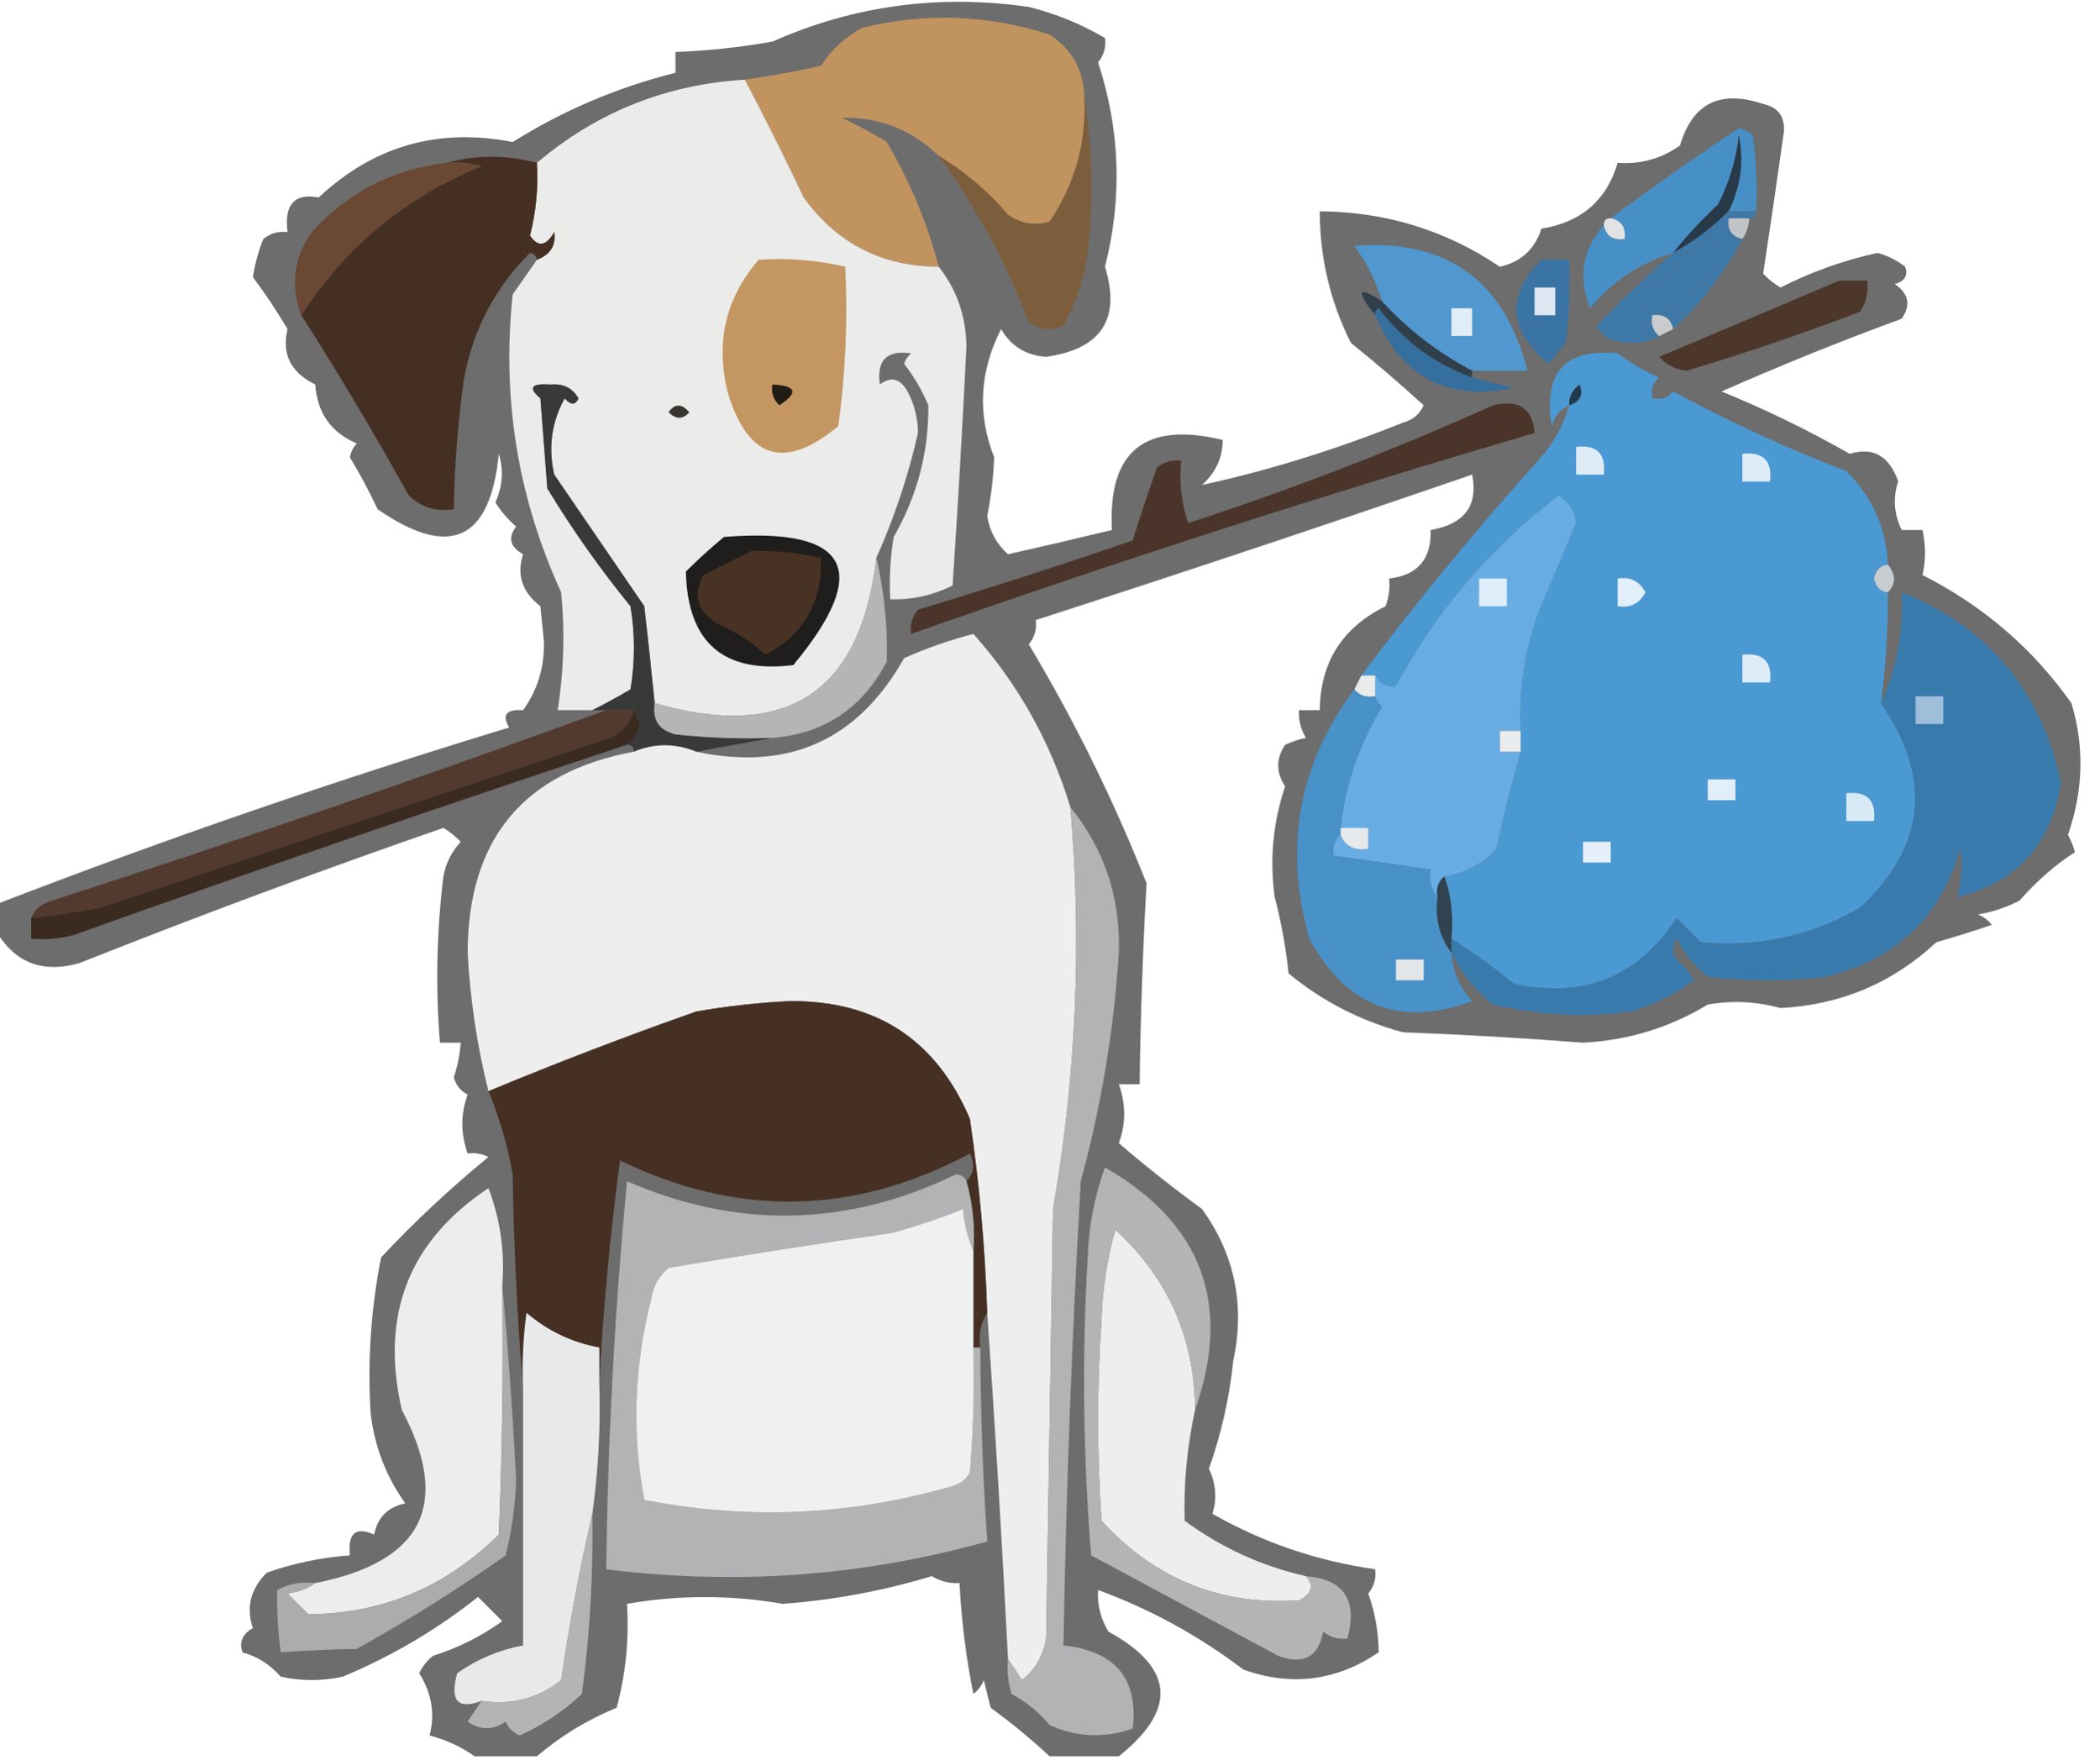
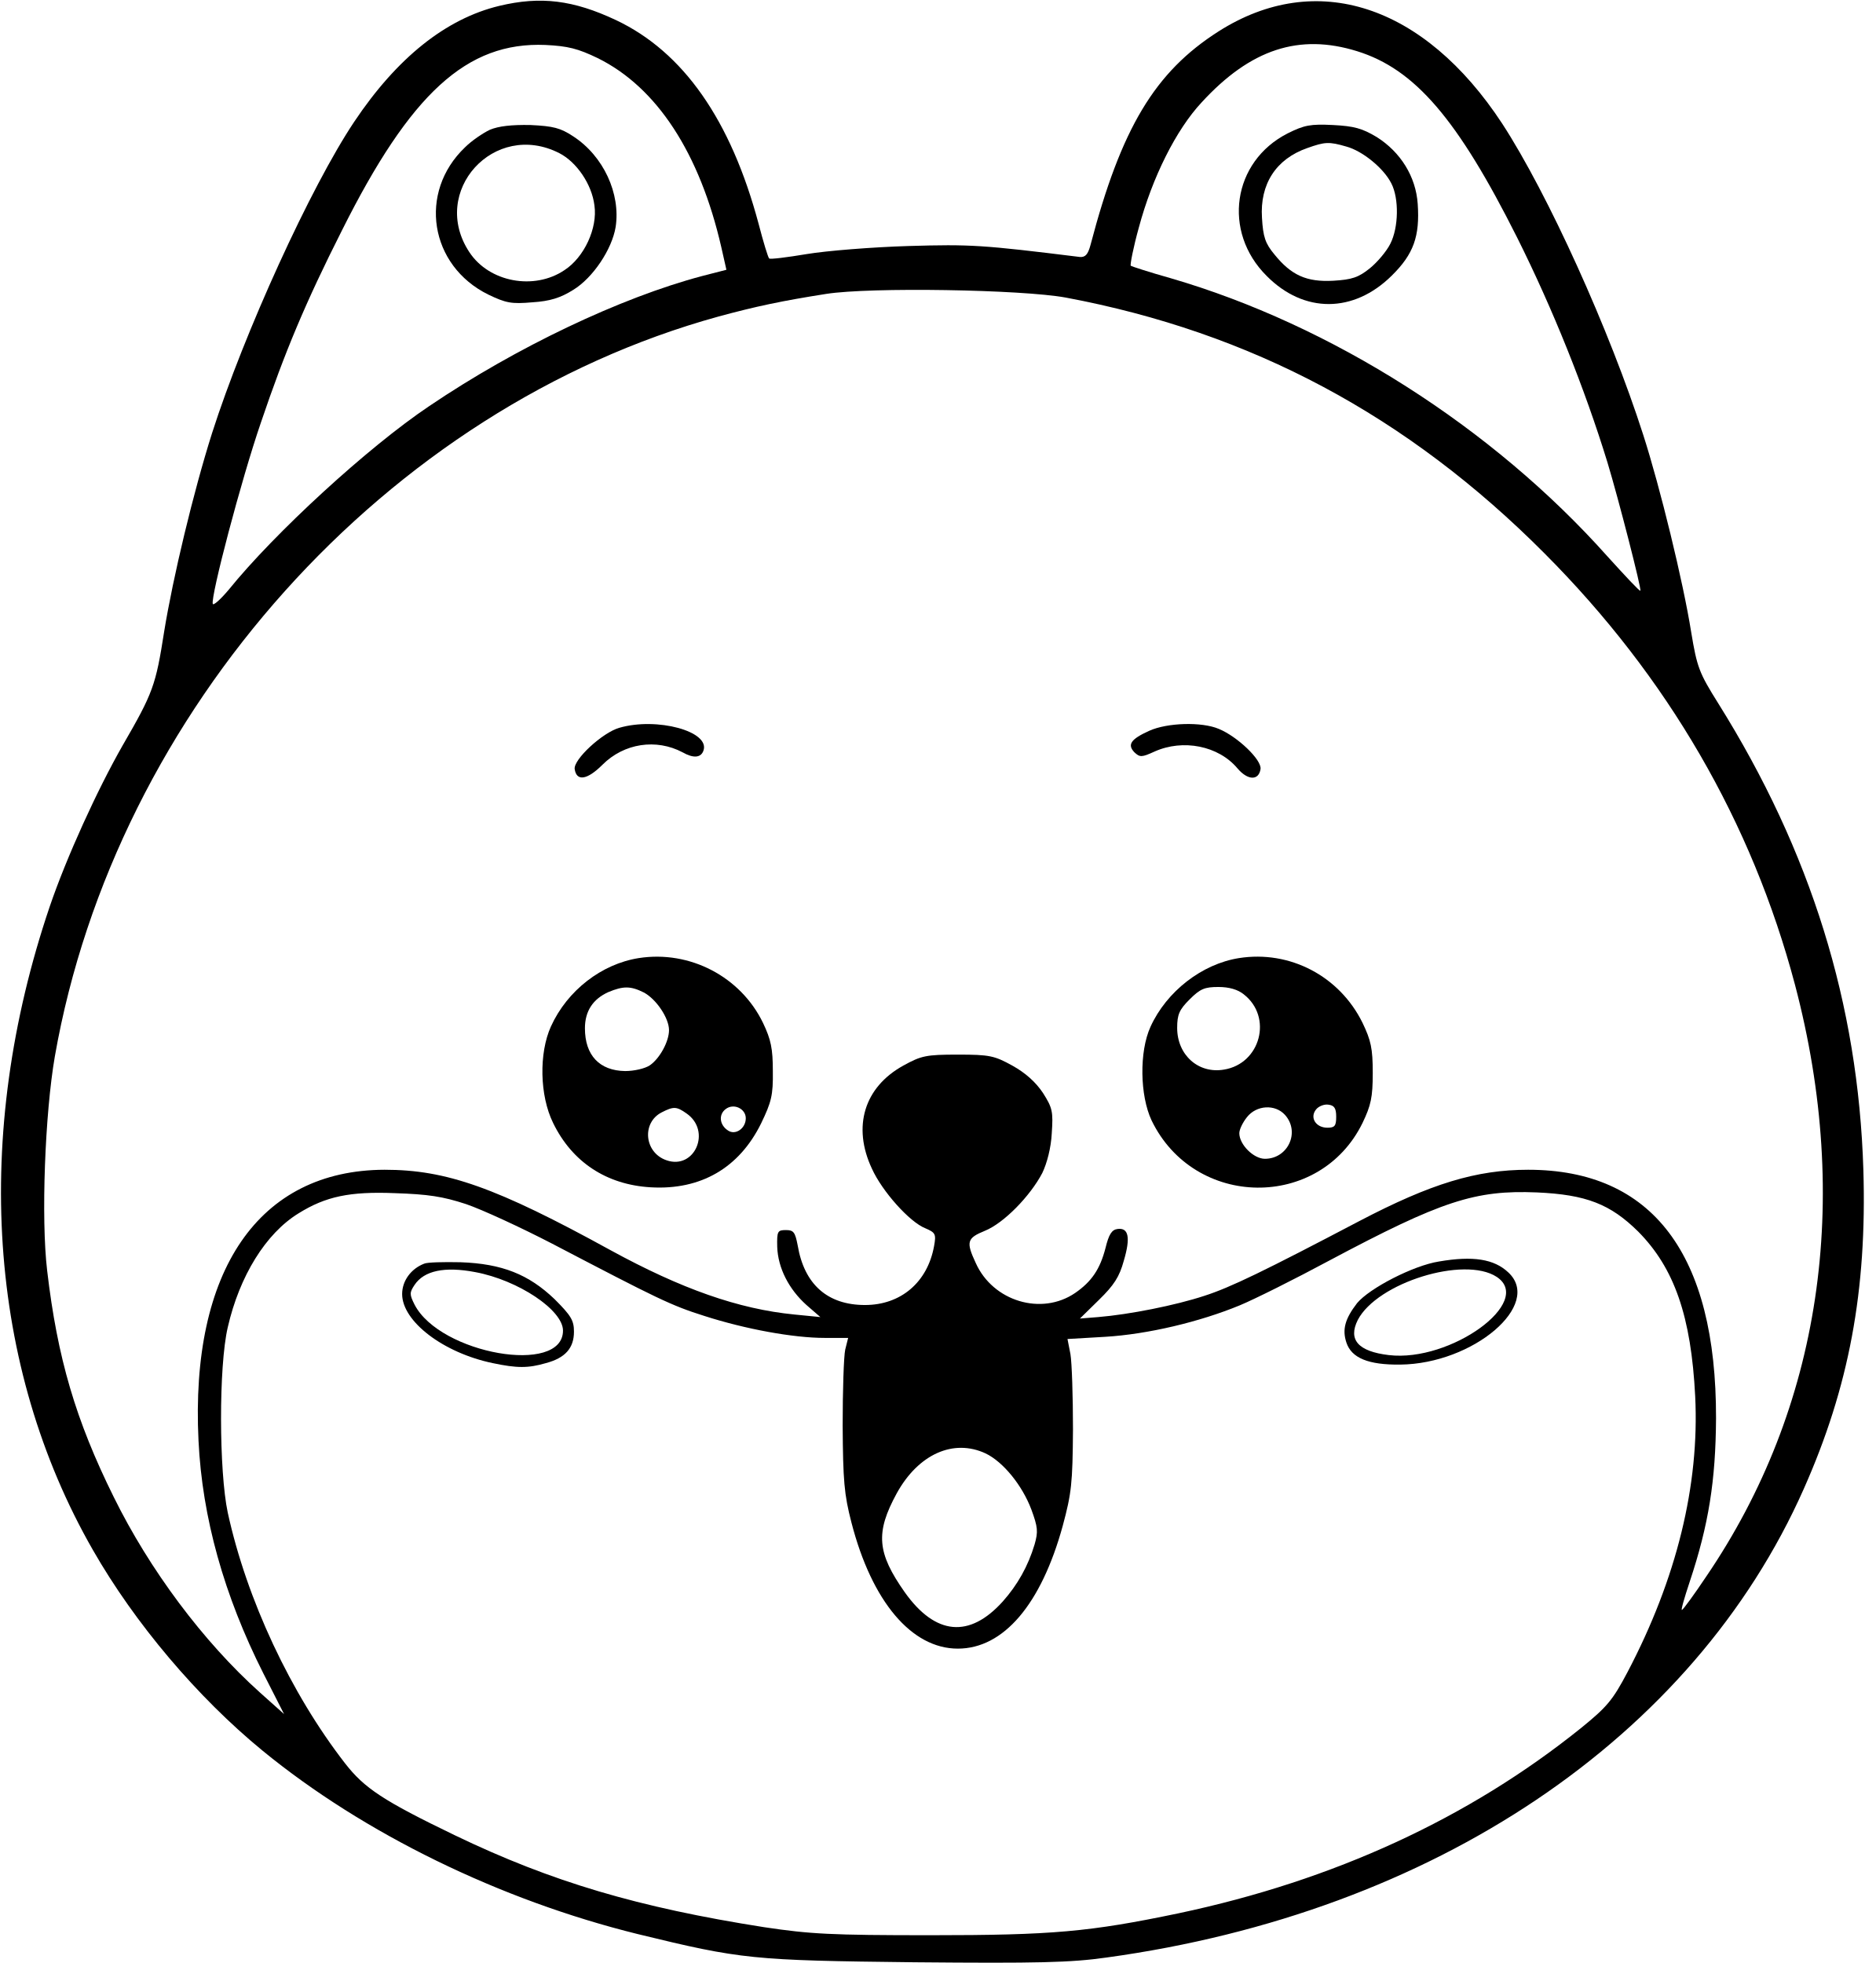
- <svg xmlns="http://www.w3.org/2000/svg" version="1.1" width="303px" height="254px" style="shape-rendering:geometricPrecision; text-rendering:geometricPrecision; image-rendering:optimizeQuality; fill-rule:evenodd; clip-rule:evenodd">
-   <g>
-     <path style="opacity:0.612" fill="#101111" d="M 161.5,253.5 C 158.167,253.5 154.833,253.5 151.5,253.5C 148.856,251.031 146.023,248.698 143,246.5C 142.667,245.167 142.333,243.833 142,242.5C 141.692,243.308 141.192,243.975 140.5,244.5C 139.438,239.212 138.771,233.879 138.5,228.5C 137.07,228.579 135.736,228.246 134.5,227.5C 127.499,229.62 120.332,230.953 113,231.5C 105.493,230.193 97.993,230.193 90.5,231.5C 90.825,236.599 90.325,241.599 89,246.5C 84.779,248.226 80.946,250.559 77.5,253.5C 74.5,253.5 71.5,253.5 68.5,253.5C 66.582,252.132 64.415,251.132 62,250.5C 62.816,247.397 62.316,244.397 60.5,241.5C 60.977,240.522 61.643,239.689 62.5,239C 66.112,237.861 69.446,236.194 72.5,234C 71.333,232.833 70.167,231.667 69,230.5C 63.044,235.229 56.544,239.062 49.5,242C 46.5,242.667 43.5,242.667 40.5,242C 39.012,240.283 37.178,239.116 35,238.5C 34.493,237.004 34.993,235.837 36.5,235C 35.486,232.021 36.152,229.354 38.5,227C 42.377,225.631 46.377,224.798 50.5,224.5C 50.176,221.306 51.342,220.306 54,221.5C 54.495,219.01 55.995,217.51 58.5,217C 55.719,213.103 54.052,208.77 53.5,204C 53.027,196.512 53.527,189.012 55,181.5C 59.813,176.356 64.98,171.523 70.5,167C 69.552,166.517 68.552,166.351 67.5,166.5C 66.477,163.607 66.477,160.774 67.5,158C 66.484,157.481 65.818,156.647 65.5,155.5C 66.046,153.865 66.38,152.199 66.5,150.5C 65.5,150.5 64.5,150.5 63.5,150.5C 62.852,142.531 63.019,134.531 64,126.5C 64.36,124.579 65.194,122.912 66.5,121.5C 65.758,120.713 64.925,120.047 64,119.5C 46.389,125.594 28.889,132.094 11.5,139C 6.239,140.526 2.239,139.026 -0.5,134.5C -0.5,133.167 -0.5,131.833 -0.5,130.5C 23.802,121.121 48.468,112.621 73.5,105C 72.391,103.187 73.058,102.354 75.5,102.5C 77.613,99.58 78.613,96.247 78.5,92.5C 78.333,90.833 78.167,89.167 78,87.5C 75.376,85.477 74.543,82.977 75.5,80C 73.606,78.921 73.273,77.587 74.5,76C 73.313,74.981 72.313,73.814 71.5,72.5C 72.544,70.232 72.711,67.899 72,65.5C 70.761,78.035 64.928,80.702 54.5,73.5C 53.287,70.905 51.953,68.405 50.5,66C 50.645,65.228 50.978,64.561 51.5,64C 47.79,62.445 45.79,59.611 45.5,55.5C 41.969,53.773 40.636,51.106 41.5,47.5C 39.939,44.862 38.272,42.362 36.5,40C 36.796,38.112 37.296,36.278 38,34.5C 39.011,33.663 40.178,33.33 41.5,33.5C 40.999,29.507 42.499,27.84 46,28.5C 53.947,21.062 63.281,18.395 74,20.5C 81.314,15.925 89.148,12.592 97.5,10.5C 97.5,9.5 97.5,8.5 97.5,7.5C 102.196,7.329 106.863,6.829 111.5,6C 123.205,0.804 135.538,-0.863 148.5,1C 152.477,1.996 156.144,3.496 159.5,5.5C 159.67,6.822 159.337,7.989 158.5,9C 161.692,18.719 162.026,28.552 159.5,38.5C 161.819,46.039 158.985,50.372 151,51.5C 148.106,51.305 145.939,49.972 144.5,47.5C 141.385,53.607 141.052,59.774 143.5,66C 143.395,68.865 143.062,71.699 142.5,74.5C 142.848,76.697 143.848,78.53 145.5,80C 150.439,78.882 155.439,77.716 160.5,76.5C 159.896,65.115 165.229,60.781 176.5,63.5C 176.457,66.088 175.457,68.254 173.5,70C 183.214,67.878 192.88,64.878 202.5,61C 203.91,60.632 204.91,59.799 205.5,58.5C 202.093,55.382 198.593,52.382 195,49.5C 192.005,43.535 190.505,37.201 190.5,30.5C 200.021,30.564 208.688,33.23 216.5,38.5C 219.539,37.812 221.539,35.978 222.5,33C 228.242,32.083 231.908,28.917 233.5,23.5C 236.794,23.741 239.794,22.908 242.5,21C 244.282,14.91 248.282,12.91 254.5,15C 256.646,15.479 257.646,16.812 257.5,19C 256.509,26.062 255.509,32.896 254.5,39.5C 255.242,40.287 256.075,40.953 257,41.5C 261.433,39.244 266.1,37.577 271,36.5C 272.473,36.903 273.806,37.57 275,38.5C 275.456,39.744 274.956,40.577 273.5,41C 275.527,42.396 275.86,44.062 274.5,46C 265.72,49.223 257.054,52.723 248.5,56.5C 254.888,59.111 261.055,62.111 267,65.5C 270.383,64.481 272.717,65.815 274,69.5C 273.208,71.846 273.375,74.18 274.5,76.5C 275.5,76.5 276.5,76.5 277.5,76.5C 277.986,78.807 277.986,80.973 277.5,83C 286.274,87.451 293.441,93.618 299,101.5C 300.886,107.747 300.719,114.081 298.5,120.5C 298.931,121.293 299.265,122.127 299.5,123C 296.623,124.863 293.956,127.196 291.5,130C 289.608,130.973 287.608,131.64 285.5,132C 286.308,132.308 286.975,132.808 287.5,133.5C 284.856,134.396 282.19,135.229 279.5,136C 273.199,141.882 265.699,145.049 257,145.5C 253.529,144.545 250.029,144.378 246.5,145C 240.993,148.335 234.993,150.168 228.5,150.5C 219.845,149.826 211.178,149.326 202.5,149C 196.336,147.335 190.836,144.502 186,140.5C 185.612,136.781 184.945,133.114 184,129.5C 183.245,124.046 183.745,118.712 185.5,113.5C 184.167,111.5 184.167,109.5 185.5,107.5C 186.603,107.002 187.603,106.669 188.5,106.5C 187.754,105.264 187.421,103.93 187.5,102.5C 188.5,102.5 189.5,102.5 190.5,102.5C 190.584,95.577 193.75,90.577 200,87.5C 200.49,86.207 200.657,84.873 200.5,83.5C 204.638,83.027 206.638,80.694 206.5,76.5C 211.391,75.65 213.391,72.983 212.5,68.5C 191.633,75.678 170.633,82.678 149.5,89.5C 149.67,90.822 149.337,91.989 148.5,93C 155.094,104.023 160.761,115.523 165.5,127.5C 164.957,137.157 164.624,146.823 164.5,156.5C 163.5,156.5 162.5,156.5 161.5,156.5C 162.523,159.393 162.523,162.226 161.5,165C 165.285,168.268 169.285,171.435 173.5,174.5C 178.242,181.091 179.742,188.424 178,196.5C 177.454,201.804 176.288,206.971 174.5,212C 175.523,214.177 175.69,216.344 175,218.5C 182.33,222.666 190.164,225.332 198.5,226.5C 198.67,227.822 198.337,228.989 197.5,230C 198.493,232.794 198.993,235.627 199,238.5C 192.927,242.619 186.427,243.453 179.5,241C 173.044,236.107 166.044,232.273 158.5,229.5C 158.372,231.655 158.872,233.655 160,235.5C 169.482,240.714 169.982,246.714 161.5,253.5 Z" />
-   </g>
-   <g>
-     <path style="opacity:1" fill="#c1935f" d="M 156.5,13.5 C 156.929,20.288 155.262,26.454 151.5,32C 149.365,32.635 147.365,32.301 145.5,31C 142.618,27.617 139.285,24.784 135.5,22.5C 131.566,18.696 126.899,16.863 121.5,17C 123.746,18.04 125.913,19.206 128,20.5C 131.347,26.188 133.847,32.188 135.5,38.5C 127.306,38.474 120.806,35.14 116,28.5C 113.237,22.65 110.403,16.984 107.5,11.5C 111.172,10.979 114.838,10.313 118.5,9.5C 120.024,7.142 122.024,5.309 124.5,4C 133.605,1.778 142.605,2.111 151.5,5C 154.596,7.029 156.262,9.862 156.5,13.5 Z" />
-   </g>
-   <g>
-     <path style="opacity:1" fill="#ebebea" d="M 107.5,11.5 C 110.403,16.984 113.237,22.65 116,28.5C 120.806,35.14 127.306,38.474 135.5,38.5C 138.101,41.798 139.434,45.632 139.5,50C 138.933,61.503 138.266,73.003 137.5,84.5C 134.667,85.933 131.667,86.6 128.5,86.5C 128.335,83.482 128.502,80.482 129,77.5C 132.398,71.572 134.065,65.238 134,58.5C 133.086,56.336 131.919,54.336 130.5,52.5C 130.709,51.914 131.043,51.414 131.5,51C 128,50.5 126.5,52 127,55.5C 128.587,54.273 129.921,54.606 131,56.5C 131.985,58.366 132.485,60.366 132.5,62.5C 131.099,68.702 129.099,74.702 126.5,80.5C 124.233,99.981 113.567,106.981 94.5,101.5C 94.037,96.838 93.537,92.171 93,87.5C 88.667,81.167 84.333,74.833 80,68.5C 79.11,64.618 79.61,60.952 81.5,57.5C 82.396,58.506 83.062,58.506 83.5,57.5C 82.652,56.009 81.319,55.342 79.5,55.5C 76.669,55.29 76.169,55.957 78,57.5C 78.333,61.833 78.667,66.167 79,70.5C 82.611,76.444 86.611,82.111 91,87.5C 91.667,91.5 91.667,95.5 91,99.5C 89.124,100.609 87.29,101.609 85.5,102.5C 83.833,102.5 82.167,102.5 80.5,102.5C 81.387,96.855 81.554,91.188 81,85.5C 74.74,71.836 72.406,57.503 74,42.5C 75.176,40.804 76.343,39.138 77.5,37.5C 79.446,36.746 80.279,35.412 80,33.5C 78.814,35.559 77.648,35.726 76.5,34C 77.382,30.559 77.716,27.059 77.5,23.5C 86.12,16.195 96.12,12.195 107.5,11.5 Z" />
-   </g>
-   <g>
-     <path style="opacity:1" fill="#4790c7" d="M 253.5,30.5 C 252.167,30.5 250.833,30.5 249.5,30.5C 251.258,27.028 251.758,23.362 251,19.5C 250.605,23.019 249.605,26.352 248,29.5C 245.628,31.703 243.461,34.036 241.5,36.5C 236.72,37.938 232.72,40.605 229.5,44.5C 227.776,39.938 228.443,35.938 231.5,32.5C 231.821,34.048 232.821,34.715 234.5,34.5C 234.715,32.821 234.048,31.821 232.5,31.5C 238.497,27.015 244.664,22.682 251,18.5C 251.772,18.645 252.439,18.978 253,19.5C 253.499,23.152 253.665,26.818 253.5,30.5 Z" />
-   </g>
-   <g>
-     <path style="opacity:0.999" fill="#7c5e3d" d="M 156.5,13.5 C 157.656,20.989 157.822,28.655 157,36.5C 156.452,40.287 155.286,43.787 153.5,47C 151.741,47.797 150.074,47.631 148.5,46.5C 145.186,37.866 140.852,29.866 135.5,22.5C 139.285,24.784 142.618,27.617 145.5,31C 147.365,32.301 149.365,32.635 151.5,32C 155.262,26.454 156.929,20.288 156.5,13.5 Z" />
-   </g>
-   <g>
-     <path style="opacity:1" fill="#6a4834" d="M 64.5,23.5 C 66.199,23.34 67.866,23.506 69.5,24C 58.528,28.48 49.861,35.647 43.5,45.5C 41.868,41.225 42.368,37.225 45,33.5C 50.282,27.701 56.782,24.367 64.5,23.5 Z" />
-   </g>
-   <g>
-     <path style="opacity:1" fill="#452f22" d="M 64.5,23.5 C 68.687,22.338 73.02,22.338 77.5,23.5C 77.716,27.059 77.382,30.559 76.5,34C 77.648,35.726 78.814,35.559 80,33.5C 80.279,35.412 79.446,36.746 77.5,37.5C 77.44,36.957 77.107,36.624 76.5,36.5C 71.517,41.462 68.351,47.462 67,54.5C 66.103,60.806 65.603,67.139 65.5,73.5C 62.956,73.896 60.789,73.229 59,71.5C 54.074,62.64 48.907,53.974 43.5,45.5C 49.861,35.647 58.528,28.48 69.5,24C 67.866,23.506 66.199,23.34 64.5,23.5 Z" />
-   </g>
-   <g>
-     <path style="opacity:0.914" fill="#213647" d="M 249.5,30.5 C 247.098,32.909 244.431,34.909 241.5,36.5C 243.461,34.036 245.628,31.703 248,29.5C 249.605,26.352 250.605,23.019 251,19.5C 251.758,23.362 251.258,27.028 249.5,30.5 Z" />
-   </g>
-   <g>
-     <path style="opacity:0.996" fill="#e3e4e5" d="M 232.5,31.5 C 234.048,31.821 234.715,32.821 234.5,34.5C 232.821,34.715 231.821,34.048 231.5,32.5C 231.5,31.833 231.833,31.5 232.5,31.5 Z" />
-   </g>
-   <g>
-     <path style="opacity:0.993" fill="#c1c5c7" d="M 252.5,31.5 C 252.443,32.609 252.11,33.609 251.5,34.5C 249.952,34.179 249.285,33.179 249.5,31.5C 250.5,31.5 251.5,31.5 252.5,31.5 Z" />
-   </g>
-   <g>
-     <path style="opacity:1" fill="#3e78a7" d="M 249.5,30.5 C 250.833,30.5 252.167,30.5 253.5,30.5C 253.5,31.167 253.167,31.5 252.5,31.5C 251.5,31.5 250.5,31.5 249.5,31.5C 249.285,33.179 249.952,34.179 251.5,34.5C 248.901,39.428 245.568,43.761 241.5,47.5C 241.179,45.952 240.179,45.285 238.5,45.5C 238.263,46.791 238.596,47.791 239.5,48.5C 237.372,49.629 235.039,49.796 232.5,49C 231.572,48.612 230.905,47.945 230.5,47C 233.997,43.336 237.664,39.836 241.5,36.5C 244.431,34.909 247.098,32.909 249.5,30.5 Z" />
-   </g>
-   <g>
-     <path style="opacity:1" fill="#5098cf" d="M 212.5,53.5 C 207.621,50.964 203.287,47.63 199.5,43.5C 198.63,40.622 197.297,37.955 195.5,35.5C 208.786,34.435 217.12,40.435 220.5,53.5C 217.833,53.5 215.167,53.5 212.5,53.5 Z" />
-   </g>
-   <g>
-     <path style="opacity:1" fill="#c49661" d="M 109.5,37.5 C 113.767,37.203 117.934,37.536 122,38.5C 122.388,46.185 122.055,53.851 121,61.5C 113.239,67.955 107.906,66.288 105,56.5C 103.28,49.283 104.78,42.949 109.5,37.5 Z" />
-   </g>
-   <g>
-     <path style="opacity:0.996" fill="#4d362a" d="M 265.5,40.5 C 266.833,40.5 268.167,40.5 269.5,40.5C 269.714,42.144 269.38,43.644 268.5,45C 260.262,48.135 251.928,50.968 243.5,53.5C 241.893,53.363 240.559,52.696 239.5,51.5C 248.258,47.811 256.924,44.144 265.5,40.5 Z" />
-   </g>
-   <g>
-     <path style="opacity:1" fill="#3974a4" d="M 222.5,37.5 C 223.833,37.5 225.167,37.5 226.5,37.5C 226.666,41.514 226.499,45.514 226,49.5C 225.167,50.5 224.333,51.5 223.5,52.5C 217.674,47.637 217.34,42.637 222.5,37.5 Z" />
-   </g>
-   <g>
-     <path style="opacity:1" fill="#dee8f2" d="M 221.5,41.5 C 222.5,41.5 223.5,41.5 224.5,41.5C 224.5,42.833 224.5,44.167 224.5,45.5C 223.5,45.5 222.5,45.5 221.5,45.5C 221.5,44.167 221.5,42.833 221.5,41.5 Z" />
-   </g>
-   <g>
-     <path style="opacity:0.765" fill="#1d3141" d="M 199.5,43.5 C 203.287,47.63 207.621,50.964 212.5,53.5C 212.5,53.833 212.5,54.167 212.5,54.5C 207.033,52.541 202.533,49.208 199,44.5C 198.601,44.728 198.435,45.062 198.5,45.5C 195.64,41.868 195.973,41.201 199.5,43.5 Z" />
-   </g>
-   <g>
-     <path style="opacity:1" fill="#e0ecf7" d="M 209.5,44.5 C 210.5,44.5 211.5,44.5 212.5,44.5C 212.5,45.833 212.5,47.167 212.5,48.5C 211.5,48.5 210.5,48.5 209.5,48.5C 209.5,47.167 209.5,45.833 209.5,44.5 Z" />
-   </g>
-   <g>
-     <path style="opacity:1" fill="#c9cbcc" d="M 241.5,47.5 C 240.833,47.833 240.167,48.167 239.5,48.5C 238.596,47.791 238.263,46.791 238.5,45.5C 240.179,45.285 241.179,45.952 241.5,47.5 Z" />
-   </g>
-   <g>
-     <path style="opacity:0.987" fill="#346f9e" d="M 212.5,54.5 C 214.482,54.995 216.482,55.495 218.5,56C 208.97,57.973 202.303,54.473 198.5,45.5C 198.435,45.062 198.601,44.728 199,44.5C 202.533,49.208 207.033,52.541 212.5,54.5 Z" />
-   </g>
-   <g>
-     <path style="opacity:1" fill="#4b99d3" d="M 239.5,54.5 C 238.596,55.209 238.263,56.209 238.5,57.5C 239.791,57.737 240.791,57.404 241.5,56.5C 249.568,60.867 257.901,64.7 266.5,68C 270.269,71.706 272.269,76.206 272.5,81.5C 271.414,81.62 270.747,82.287 270.5,83.5C 270.747,84.713 271.414,85.38 272.5,85.5C 272.528,90.862 272.194,96.195 271.5,101.5C 278.968,112.327 277.968,122.161 268.5,131C 261.362,135.134 253.696,136.8 245.5,136C 244.333,134.833 243.167,133.667 242,132.5C 236.45,141.017 228.617,144.184 218.5,142C 215.621,139.615 212.621,137.448 209.5,135.5C 209.81,132.287 209.477,129.287 208.5,126.5C 211.387,126.067 213.887,124.733 216,122.5C 217.005,117.774 218.172,113.107 219.5,108.5C 219.5,107.5 219.5,106.5 219.5,105.5C 219.195,99.819 220.028,94.152 222,88.5C 223.836,84.162 225.67,79.828 227.5,75.5C 227.297,73.792 226.464,72.459 225,71.5C 215.173,79.005 207.339,88.171 201.5,99C 200.212,99.239 199.212,98.739 198.5,97.5C 197.833,97.5 197.167,97.5 196.5,97.5C 204.514,86.829 213.014,76.496 222,66.5C 224.157,64.183 225.657,61.516 226.5,58.5C 225.21,59.058 224.377,60.058 224,61.5C 222.725,53.78 225.891,50.28 233.5,51C 235.432,52.459 237.432,53.625 239.5,54.5 Z" />
-   </g>
-   <g>
-     <path style="opacity:0.992" fill="#dfe2e5" d="M 239.5,54.5 C 240.5,54.833 241.167,55.5 241.5,56.5C 241.167,55.5 240.5,54.833 239.5,54.5 Z" />
-   </g>
-   <g>
-     <path style="opacity:1" fill="#231c16" d="M 111.5,55.5 C 114.957,55.667 115.29,56.667 112.5,58.5C 111.614,57.675 111.281,56.675 111.5,55.5 Z" />
-   </g>
-   <g>
-     <path style="opacity:0.765" fill="#151d24" d="M 226.5,58.5 C 226.461,57.244 226.961,56.244 228,55.5C 228.585,56.998 228.085,57.998 226.5,58.5 Z" />
-   </g>
-   <g>
-     <path style="opacity:0.996" fill="#4b342a" d="M 215.5,58.5 C 219.241,57.599 221.241,58.932 221.5,62.5C 191.22,71.371 161.22,81.038 131.5,91.5C 131.33,90.178 131.663,89.011 132.5,88C 142.895,84.868 153.229,81.535 163.5,78C 164.587,74.493 165.753,70.993 167,67.5C 168.011,66.663 169.178,66.33 170.5,66.5C 170.183,69.572 170.516,72.572 171.5,75.5C 186.58,70.59 201.247,64.923 215.5,58.5 Z" />
-   </g>
-   <g>
-     <path style="opacity:1" fill="#383431" d="M 96.5,59.5 C 97.386,58.224 98.386,58.224 99.5,59.5C 98.575,60.562 97.575,60.562 96.5,59.5 Z" />
-   </g>
-   <g>
-     <path style="opacity:1" fill="#dfecf7" d="M 227.5,64.5 C 230.5,64.167 231.833,65.5 231.5,68.5C 230.167,68.5 228.833,68.5 227.5,68.5C 227.5,67.167 227.5,65.833 227.5,64.5 Z" />
-   </g>
-   <g>
-     <path style="opacity:1" fill="#deecf7" d="M 251.5,65.5 C 254.5,65.167 255.833,66.5 255.5,69.5C 254.167,69.5 252.833,69.5 251.5,69.5C 251.5,68.167 251.5,66.833 251.5,65.5 Z" />
-   </g>
-   <g>
-     <path style="opacity:1" fill="#67ade4" d="M 219.5,105.5 C 218.5,105.5 217.5,105.5 216.5,105.5C 216.5,106.5 216.5,107.5 216.5,108.5C 217.5,108.5 218.5,108.5 219.5,108.5C 218.172,113.107 217.005,117.774 216,122.5C 213.887,124.733 211.387,126.067 208.5,126.5C 207.596,127.209 207.263,128.209 207.5,129.5C 206.566,128.432 206.232,127.099 206.5,125.5C 201.833,124.833 197.167,124.167 192.5,123.5C 192.263,122.209 192.596,121.209 193.5,120.5C 194.183,122.176 195.517,122.843 197.5,122.5C 197.5,121.5 197.5,120.5 197.5,119.5C 196.167,119.5 194.833,119.5 193.5,119.5C 194.192,113.236 196.192,107.403 199.5,102C 198.944,101.617 198.611,101.117 198.5,100.5C 198.5,99.5 198.5,98.5 198.5,97.5C 199.212,98.739 200.212,99.239 201.5,99C 207.339,88.171 215.173,79.005 225,71.5C 226.464,72.459 227.297,73.792 227.5,75.5C 225.67,79.828 223.836,84.162 222,88.5C 220.028,94.152 219.195,99.819 219.5,105.5 Z" />
-   </g>
-   <g>
-     <path style="opacity:1" fill="#201e1c" d="M 104.5,77.5 C 122.614,76.076 125.947,82.243 114.5,96C 104.401,97.237 99.234,92.737 99,82.5C 100.812,80.7 102.645,79.033 104.5,77.5 Z" />
-   </g>
-   <g>
-     <path style="opacity:1" fill="#483224" d="M 108.5,79.5 C 111.881,79.46 115.214,79.793 118.5,80.5C 118.701,86.932 116.034,91.598 110.5,94.5C 108.459,92.647 106.126,91.147 103.5,90C 100.638,88.214 99.972,85.881 101.5,83C 103.925,81.787 106.259,80.621 108.5,79.5 Z" />
-   </g>
-   <g>
-     <path style="opacity:1" fill="#dfedf8" d="M 213.5,83.5 C 214.833,83.5 216.167,83.5 217.5,83.5C 217.5,84.833 217.5,86.167 217.5,87.5C 216.167,87.5 214.833,87.5 213.5,87.5C 213.5,86.167 213.5,84.833 213.5,83.5 Z" />
-   </g>
-   <g>
-     <path style="opacity:1" fill="#e2eef8" d="M 233.5,83.5 C 235.346,83.222 236.68,83.889 237.5,85.5C 236.68,87.111 235.346,87.778 233.5,87.5C 233.5,86.167 233.5,84.833 233.5,83.5 Z" />
-   </g>
-   <g>
-     <path style="opacity:0.992" fill="#c7cdd1" d="M 272.5,81.5 C 273.686,82.961 273.686,84.295 272.5,85.5C 271.414,85.38 270.747,84.713 270.5,83.5C 270.747,82.287 271.414,81.62 272.5,81.5 Z" />
-   </g>
-   <g>
-     <path style="opacity:0.698" fill="#222222" d="M 94.5,101.5 C 94.137,103.911 95.137,105.411 97.5,106C 102.155,106.499 106.821,106.666 111.5,106.5C 107.833,107.167 104.167,107.833 100.5,108.5C 97.465,107.266 94.465,107.266 91.5,108.5C 91.5,107.833 91.167,107.5 90.5,107.5C 92.432,106.024 92.765,104.357 91.5,102.5C 90.167,102.5 88.833,102.5 87.5,102.5C 86.833,102.5 86.167,102.5 85.5,102.5C 87.29,101.609 89.124,100.609 91,99.5C 91.667,95.5 91.667,91.5 91,87.5C 86.611,82.111 82.611,76.444 79,70.5C 78.667,66.167 78.333,61.833 78,57.5C 76.169,55.957 76.669,55.29 79.5,55.5C 81.319,55.342 82.652,56.009 83.5,57.5C 83.062,58.506 82.396,58.506 81.5,57.5C 79.61,60.952 79.11,64.618 80,68.5C 84.333,74.833 88.667,81.167 93,87.5C 93.537,92.171 94.037,96.838 94.5,101.5 Z" />
-   </g>
-   <g>
-     <path style="opacity:1" fill="#397aac" d="M 209.5,137.5 C 209.5,136.833 209.5,136.167 209.5,135.5C 212.621,137.448 215.621,139.615 218.5,142C 228.617,144.184 236.45,141.017 242,132.5C 243.167,133.667 244.333,134.833 245.5,136C 253.696,136.8 261.362,135.134 268.5,131C 277.968,122.161 278.968,112.327 271.5,101.5C 273.739,96.518 274.739,91.184 274.5,85.5C 286.999,90.508 294.665,99.675 297.5,113C 296.102,121.893 291.102,127.393 282.5,129.5C 283.167,127.181 283.334,124.847 283,122.5C 280.093,132.406 273.593,138.573 263.5,141C 257.833,141.667 252.167,141.667 246.5,141C 244.622,139.457 243.122,137.624 242,135.5C 241.333,136.5 241.333,137.5 242,138.5C 243.022,139.354 243.855,140.354 244.5,141.5C 241.779,143.527 238.779,145.027 235.5,146C 228.751,146.877 222.084,146.544 215.5,145C 212.879,142.886 210.879,140.386 209.5,137.5 Z" />
-   </g>
-   <g>
-     <path style="opacity:1" fill="#b3b5b7" d="M 126.5,80.5 C 127.64,85.442 128.14,90.442 128,95.5C 124.436,102.255 118.936,105.922 111.5,106.5C 106.821,106.666 102.155,106.499 97.5,106C 95.137,105.411 94.137,103.911 94.5,101.5C 113.567,106.981 124.233,99.981 126.5,80.5 Z" />
-   </g>
-   <g>
-     <path style="opacity:1" fill="#eeeeee" d="M 154.5,116.5 C 156.187,135.928 155.354,155.261 152,174.5C 151.667,195.167 151.333,215.833 151,236.5C 150.588,238.997 149.422,240.997 147.5,242.5C 146.824,241.398 146.158,240.398 145.5,239.5C 144.656,222.82 143.656,206.153 142.5,189.5C 142.193,180.097 141.359,170.763 140,161.5C 135.125,150.061 126.459,144.394 114,144.5C 109.469,144.719 104.969,145.219 100.5,146C 90.368,149.569 80.368,153.402 70.5,157.5C 68.86,150.936 67.86,144.269 67.5,137.5C 67.551,121.126 75.551,111.459 91.5,108.5C 94.465,107.266 97.465,107.266 100.5,108.5C 113.838,111.33 123.838,106.83 130.5,95C 133.732,93.551 137.065,92.385 140.5,91.5C 146.947,98.717 151.614,107.05 154.5,116.5 Z" />
-   </g>
-   <g>
-     <path style="opacity:1" fill="#deecf7" d="M 251.5,94.5 C 254.5,94.167 255.833,95.5 255.5,98.5C 254.167,98.5 252.833,98.5 251.5,98.5C 251.5,97.167 251.5,95.833 251.5,94.5 Z" />
-   </g>
-   <g>
-     <path style="opacity:0.999" fill="#eaecec" d="M 196.5,97.5 C 197.167,97.5 197.833,97.5 198.5,97.5C 198.5,98.5 198.5,99.5 198.5,100.5C 197.209,100.737 196.209,100.404 195.5,99.5C 195.833,98.833 196.167,98.167 196.5,97.5 Z" />
-   </g>
-   <g>
-     <path style="opacity:1" fill="#9ebeda" d="M 276.5,100.5 C 277.833,100.5 279.167,100.5 280.5,100.5C 280.5,101.833 280.5,103.167 280.5,104.5C 279.167,104.5 277.833,104.5 276.5,104.5C 276.5,103.167 276.5,101.833 276.5,100.5 Z" />
-   </g>
-   <g>
-     <path style="opacity:1" fill="#4892c9" d="M 195.5,99.5 C 196.209,100.404 197.209,100.737 198.5,100.5C 198.611,101.117 198.944,101.617 199.5,102C 196.192,107.403 194.192,113.236 193.5,119.5C 193.5,119.833 193.5,120.167 193.5,120.5C 192.596,121.209 192.263,122.209 192.5,123.5C 197.167,124.167 201.833,124.833 206.5,125.5C 206.232,127.099 206.566,128.432 207.5,129.5C 207.111,132.553 207.777,135.22 209.5,137.5C 209.673,140.179 210.673,142.513 212.5,144.5C 202.18,148.334 194.347,145.334 189,135.5C 185.265,122.263 187.432,110.263 195.5,99.5 Z" />
-   </g>
-   <g>
-     <path style="opacity:0.988" fill="#523a2e" d="M 87.5,102.5 C 88.833,102.5 90.167,102.5 91.5,102.5C 90.781,104.888 89.115,106.388 86.5,107C 62.5,115 38.5,123 14.5,131C 11.173,131.61 7.839,132.11 4.5,132.5C 5.058,131.21 6.058,130.377 7.5,130C 34.462,121.292 61.129,112.125 87.5,102.5 Z" />
-   </g>
-   <g>
-     <path style="opacity:0.996" fill="#ebeced" d="M 219.5,105.5 C 219.5,106.5 219.5,107.5 219.5,108.5C 218.5,108.5 217.5,108.5 216.5,108.5C 216.5,107.5 216.5,106.5 216.5,105.5C 217.5,105.5 218.5,105.5 219.5,105.5 Z" />
-   </g>
-   <g>
-     <path style="opacity:1" fill="#e2eef8" d="M 246.5,112.5 C 247.833,112.5 249.167,112.5 250.5,112.5C 250.5,113.5 250.5,114.5 250.5,115.5C 249.167,115.5 247.833,115.5 246.5,115.5C 246.5,114.5 246.5,113.5 246.5,112.5 Z" />
-   </g>
-   <g>
-     <path style="opacity:1" fill="#d9eaf7" d="M 266.5,114.5 C 269.5,114.167 270.833,115.5 270.5,118.5C 269.167,118.5 267.833,118.5 266.5,118.5C 266.5,117.167 266.5,115.833 266.5,114.5 Z" />
-   </g>
-   <g>
-     <path style="opacity:0.992" fill="#e6eaed" d="M 193.5,119.5 C 194.833,119.5 196.167,119.5 197.5,119.5C 197.5,120.5 197.5,121.5 197.5,122.5C 195.517,122.843 194.183,122.176 193.5,120.5C 193.5,120.167 193.5,119.833 193.5,119.5 Z" />
-   </g>
-   <g>
-     <path style="opacity:0.986" fill="#3a291f" d="M 91.5,102.5 C 92.765,104.357 92.432,106.024 90.5,107.5C 63.734,116.367 37.067,125.533 10.5,135C 8.527,135.495 6.527,135.662 4.5,135.5C 4.5,134.5 4.5,133.5 4.5,132.5C 7.839,132.11 11.173,131.61 14.5,131C 38.5,123 62.5,115 86.5,107C 89.115,106.388 90.781,104.888 91.5,102.5 Z" />
-   </g>
-   <g>
-     <path style="opacity:1" fill="#e4eff9" d="M 228.5,121.5 C 229.833,121.5 231.167,121.5 232.5,121.5C 232.5,122.5 232.5,123.5 232.5,124.5C 231.167,124.5 229.833,124.5 228.5,124.5C 228.5,123.5 228.5,122.5 228.5,121.5 Z" />
-   </g>
-   <g>
-     <path style="opacity:0.776" fill="#203749" d="M 208.5,126.5 C 209.477,129.287 209.81,132.287 209.5,135.5C 209.5,136.167 209.5,136.833 209.5,137.5C 207.777,135.22 207.111,132.553 207.5,129.5C 207.263,128.209 207.596,127.209 208.5,126.5 Z" />
-   </g>
-   <g>
-     <path style="opacity:0.996" fill="#e4e6e8" d="M 201.5,138.5 C 202.833,138.5 204.167,138.5 205.5,138.5C 205.5,139.5 205.5,140.5 205.5,141.5C 204.167,141.5 202.833,141.5 201.5,141.5C 201.5,140.5 201.5,139.5 201.5,138.5 Z" />
-   </g>
-   <g>
-     <path style="opacity:1" fill="#463023" d="M 142.5,189.5 C 141.549,190.919 141.216,192.585 141.5,194.5C 141.167,194.5 140.833,194.5 140.5,194.5C 140.5,189.833 140.5,185.167 140.5,180.5C 140.747,177.061 140.414,173.728 139.5,170.5C 140.598,169.399 140.765,168.066 140,166.5C 123.334,175.408 106.501,175.742 89.5,167.5C 88.059,178.264 87.059,188.931 86.5,199.5C 86.5,197.833 86.5,196.167 86.5,194.5C 82.562,193.781 79.062,192.115 76,189.5C 75.501,193.152 75.335,196.818 75.5,200.5C 74.67,190.341 74.17,180.008 74,169.5C 73.269,165.323 72.102,161.323 70.5,157.5C 80.368,153.402 90.368,149.569 100.5,146C 104.969,145.219 109.469,144.719 114,144.5C 126.459,144.394 135.125,150.061 140,161.5C 141.359,170.763 142.193,180.097 142.5,189.5 Z" />
-   </g>
-   <g>
-     <path style="opacity:1" fill="#b1b3b4" d="M 139.5,170.5 C 140.414,173.728 140.747,177.061 140.5,180.5C 139.691,178.708 139.191,176.708 139,174.5C 135.601,175.893 132.101,177.06 128.5,178C 117.81,179.535 107.144,181.202 96.5,183C 95.107,184.171 94.273,185.671 94,187.5C 91.513,197.14 91.18,206.807 93,216.5C 107.93,219.432 122.763,218.765 137.5,214.5C 138.647,214.182 139.481,213.516 140,212.5C 140.499,206.509 140.666,200.509 140.5,194.5C 140.833,194.5 141.167,194.5 141.5,194.5C 141.538,203.846 141.871,213.18 142.5,222.5C 124.479,227.524 106.145,228.857 87.5,226.5C 87.731,207.787 88.731,189.12 90.5,170.5C 106.462,177.43 122.295,177.097 138,169.5C 138.765,169.57 139.265,169.903 139.5,170.5 Z" />
-   </g>
-   <g>
-     <path style="opacity:1" fill="#eceded" d="M 72.5,185.5 C 72.666,197.505 72.5,209.505 72,221.5C 64.308,229.103 55.142,232.936 44.5,233C 43.5,232 42.5,231 41.5,230C 43.058,229.79 44.392,229.29 45.5,228.5C 61.029,225.446 65.195,217.113 58,203.5C 54.836,189.805 59.003,179.138 70.5,171.5C 72.217,175.991 72.883,180.657 72.5,185.5 Z" />
-   </g>
-   <g>
-     <path style="opacity:1" fill="#eff0f0" d="M 140.5,180.5 C 140.5,185.167 140.5,189.833 140.5,194.5C 140.666,200.509 140.499,206.509 140,212.5C 139.481,213.516 138.647,214.182 137.5,214.5C 122.763,218.765 107.93,219.432 93,216.5C 91.18,206.807 91.513,197.14 94,187.5C 94.273,185.671 95.107,184.171 96.5,183C 107.144,181.202 117.81,179.535 128.5,178C 132.101,177.06 135.601,175.893 139,174.5C 139.191,176.708 139.691,178.708 140.5,180.5 Z" />
-   </g>
-   <g>
-     <path style="opacity:1" fill="#edeeee" d="M 172.5,203.5 C 171.341,208.79 170.841,214.123 171,219.5C 176.283,223.392 182.117,226.059 188.5,227.5C 189.706,228.88 189.373,230.047 187.5,231C 176.198,231.77 166.698,227.936 159,219.5C 158.333,209.833 158.333,200.167 159,190.5C 159.13,186.049 159.796,181.716 161,177.5C 168.601,184.461 172.435,193.128 172.5,203.5 Z" />
-   </g>
-   <g>
-     <path style="opacity:0.996" fill="#e8eaeb" d="M 86.5,199.5 C 86.705,205.878 86.372,212.211 85.5,218.5C 83.696,226.306 82.196,234.306 81,242.5C 77.673,245.154 73.839,246.154 69.5,245.5C 66.055,246.806 64.889,245.472 66,241.5C 68.896,239.467 72.063,238.134 75.5,237.5C 75.5,225.167 75.5,212.833 75.5,200.5C 75.335,196.818 75.501,193.152 76,189.5C 79.062,192.115 82.562,193.781 86.5,194.5C 86.5,196.167 86.5,197.833 86.5,199.5 Z" />
-   </g>
-   <g>
-     <path style="opacity:1" fill="#b2b4b5" d="M 172.5,203.5 C 172.435,193.128 168.601,184.461 161,177.5C 159.796,181.716 159.13,186.049 159,190.5C 158.333,200.167 158.333,209.833 159,219.5C 166.698,227.936 176.198,231.77 187.5,231C 189.373,230.047 189.706,228.88 188.5,227.5C 193.993,227.948 195.993,230.948 194.5,236.5C 193.178,236.67 192.011,236.337 191,235.5C 190.31,239.19 188.143,240.357 184.5,239C 175.532,234.181 166.532,229.348 157.5,224.5C 156.334,210.178 156.167,195.845 157,181.5C 157.145,177.009 157.979,172.676 159.5,168.5C 173.526,176.581 177.86,188.247 172.5,203.5 Z" />
-   </g>
-   <g>
-     <path style="opacity:1" fill="#aaacad" d="M 72.5,185.5 C 73.345,194.665 74.011,203.998 74.5,213.5C 74.385,217.22 73.885,220.887 73,224.5C 66.086,229.375 58.919,233.875 51.5,238C 47.681,238.069 44.014,238.236 40.5,238.5C 40.123,235.475 39.956,232.475 40,229.5C 41.7,228.594 43.533,228.261 45.5,228.5C 44.392,229.29 43.058,229.79 41.5,230C 42.5,231 43.5,232 44.5,233C 55.142,232.936 64.308,229.103 72,221.5C 72.5,209.505 72.666,197.505 72.5,185.5 Z" />
-   </g>
-   <g>
-     <path style="opacity:0.999" fill="#b2b4b6" d="M 85.5,218.5 C 85.645,227.203 85.145,235.87 84,244.5C 81.327,247.002 78.327,249.002 75,250.5C 74.055,250.095 73.388,249.428 73,248.5C 71.186,249.76 69.353,249.76 67.5,248.5C 68.192,247.482 68.859,246.482 69.5,245.5C 73.839,246.154 77.673,245.154 81,242.5C 82.196,234.306 83.696,226.306 85.5,218.5 Z" />
-   </g>
-   <g>
-     <path style="opacity:0.999" fill="#b1b3b5" d="M 154.5,116.5 C 159.402,122.538 161.735,129.538 161.5,137.5C 160.782,148.7 158.949,159.7 156,170.5C 154.727,192.819 153.894,215.152 153.5,237.5C 161,238.313 164.333,242.313 163.5,249.5C 159.412,250.921 155.412,250.755 151.5,249C 149.957,247.122 148.124,245.622 146,244.5C 145.506,242.866 145.34,241.199 145.5,239.5C 146.158,240.398 146.824,241.398 147.5,242.5C 149.422,240.997 150.588,238.997 151,236.5C 151.333,215.833 151.667,195.167 152,174.5C 155.354,155.261 156.187,135.928 154.5,116.5 Z" />
+ <svg xmlns="http://www.w3.org/2000/svg" version="1.0" width="513pt" height="537pt" viewBox="0 0 513 537" preserveAspectRatio="xMidYMid meet">
+   <g transform="translate(0,537) scale(0.1,-0.1)" fill="#000000" stroke="none">
+     <path d="M1366 5354 c-146 -35 -280 -142 -397 -317 -119 -178 -301 -577 -389 -852 -51 -161 -107 -395 -131 -543 -23 -147 -30 -167 -114 -312 -69 -121 -153 -305 -199 -440 -212 -626 -170 -1257 118 -1760 115 -201 286 -403 464 -549 277 -227 650 -409 1027 -502 283 -69 313 -72 757 -77 336 -3 427 -1 525 13 895 123 1605 601 1907 1282 124 279 173 543 163 873 -14 453 -143 870 -397 1276 -52 83 -58 98 -74 195 -22 138 -85 396 -131 539 -92 287 -261 660 -386 852 -214 326 -509 422 -776 252 -174 -111 -266 -264 -350 -584 -7 -26 -14 -34 -29 -33 -267 33 -298 35 -469 30 -99 -3 -224 -13 -278 -22 -54 -9 -101 -15 -103 -12 -3 2 -16 45 -29 95 -76 284 -206 470 -390 557 -117 55 -206 66 -319 39z m269 -143 c162 -80 279 -260 338 -517 l14 -62 -66 -17 c-223 -59 -509 -195 -747 -356 -167 -112 -423 -347 -549 -503 -22 -26 -41 -43 -43 -38 -6 20 77 337 132 497 65 192 122 328 221 524 188 376 342 517 557 508 62 -3 89 -10 143 -36z m2077 19 c158 -49 275 -185 438 -510 97 -194 185 -413 247 -615 30 -99 94 -348 90 -351 -2 -2 -42 41 -91 95 -314 352 -754 632 -1194 760 -57 16 -106 32 -109 34 -2 3 7 50 22 104 37 138 102 268 172 343 134 146 267 189 425 140z m-797 -674 c507 -95 935 -323 1310 -700 337 -338 567 -735 685 -1180 156 -592 71 -1158 -243 -1619 -32 -48 -62 -89 -66 -91 -4 -3 6 32 21 77 52 156 71 277 72 447 1 449 -174 680 -514 680 -142 0 -266 -38 -461 -140 -259 -136 -353 -182 -425 -205 -79 -26 -205 -51 -290 -58 l-50 -4 52 51 c41 40 56 63 68 107 19 64 13 91 -17 87 -16 -2 -24 -15 -33 -52 -15 -58 -38 -92 -83 -123 -92 -63 -225 -23 -272 82 -27 58 -24 68 25 88 52 21 124 95 157 158 13 27 24 69 26 109 4 59 2 69 -24 110 -20 30 -48 55 -84 75 -49 27 -62 30 -149 30 -87 0 -100 -3 -149 -30 -107 -59 -140 -167 -86 -282 28 -62 103 -146 146 -163 28 -12 30 -16 24 -49 -18 -99 -91 -161 -189 -161 -102 0 -166 56 -184 163 -7 36 -11 42 -32 42 -23 0 -25 -3 -24 -46 2 -58 32 -116 80 -159 l38 -33 -71 7 c-153 15 -309 70 -503 176 -313 172 -449 220 -618 220 -344 -1 -532 -275 -509 -741 10 -210 70 -424 177 -636 l57 -112 -66 59 c-155 139 -302 336 -400 535 -104 210 -154 380 -182 619 -17 143 -6 430 21 586 166 947 908 1774 1815 2024 103 28 174 43 295 62 121 19 535 12 655 -10z m-1640 -2480 c44 -15 150 -64 235 -108 289 -151 325 -169 417 -198 112 -36 243 -60 329 -60 l64 0 -8 -32 c-4 -18 -7 -112 -7 -208 1 -150 4 -188 24 -265 56 -217 165 -345 291 -345 125 0 228 121 287 336 24 89 27 116 28 264 0 91 -3 183 -7 206 l-8 41 103 6 c117 7 259 41 368 86 41 17 151 72 244 122 308 164 400 194 569 187 135 -6 201 -32 277 -107 99 -100 145 -232 156 -451 12 -243 -51 -499 -185 -754 -41 -78 -57 -96 -127 -153 -307 -247 -676 -417 -1101 -507 -244 -51 -346 -60 -679 -60 -272 0 -328 3 -455 22 -344 54 -581 124 -845 251 -197 95 -248 129 -301 197 -149 192 -269 448 -321 686 -24 113 -25 400 0 507 32 140 104 257 194 312 74 46 140 60 263 55 91 -3 131 -9 195 -30z m1421 -682 c48 -23 100 -87 125 -153 18 -49 19 -61 9 -96 -18 -60 -47 -111 -87 -156 -91 -101 -184 -93 -268 25 -76 108 -81 163 -22 271 59 107 155 150 243 109z" />
+     <path d="M1340 5015 c-19 -9 -50 -30 -68 -48 -129 -123 -97 -324 64 -403 48 -23 63 -26 120 -21 48 3 77 12 112 34 54 33 106 111 116 172 14 91 -33 194 -116 248 -35 23 -54 28 -117 31 -52 1 -87 -3 -111 -13z m190 -64 c47 -24 89 -85 96 -143 9 -62 -28 -142 -82 -177 -83 -56 -206 -33 -260 49 -110 166 68 362 246 271z" />
+     <path d="M3522 5005 c-151 -77 -179 -269 -57 -390 102 -103 238 -102 342 1 60 59 77 108 71 196 -5 75 -47 142 -112 183 -40 24 -62 30 -120 33 -61 3 -78 0 -124 -23z m161 -36 c44 -12 102 -59 123 -101 21 -41 20 -120 -3 -165 -10 -20 -35 -50 -56 -67 -31 -25 -49 -31 -100 -34 -73 -4 -115 15 -161 72 -25 30 -31 48 -34 100 -6 92 38 161 124 191 48 17 59 18 107 4z" />
+     <path d="M1694 3379 c-46 -13 -126 -87 -122 -113 5 -34 34 -30 76 12 59 59 147 72 219 34 30 -17 50 -15 57 4 20 53 -127 93 -230 63z" />
+     <path d="M3144 3371 c-51 -23 -61 -38 -41 -59 15 -14 20 -14 55 2 78 35 175 16 227 -46 28 -33 58 -34 63 -2 4 25 -63 89 -114 110 -47 20 -141 17 -190 -5z" />
+     <path d="M1747 2749 c-101 -16 -195 -88 -240 -187 -33 -73 -31 -189 6 -264 52 -107 146 -169 267 -176 137 -8 242 53 302 175 28 58 33 77 32 143 0 61 -5 86 -27 132 -61 126 -200 199 -340 177z m14 -94 c34 -18 69 -70 69 -103 0 -31 -25 -77 -52 -96 -13 -9 -43 -16 -68 -16 -70 1 -110 43 -110 117 0 47 22 80 64 99 41 17 61 17 97 -1z m279 -344 c0 -28 -28 -47 -48 -34 -24 15 -27 44 -7 59 22 17 55 1 55 -25z m-162 13 c69 -48 22 -155 -55 -128 -61 21 -68 103 -13 131 33 17 41 16 68 -3z" />
+     <path d="M3389 2749 c-101 -16 -198 -91 -242 -188 -31 -68 -29 -188 3 -256 117 -242 460 -246 577 -7 23 48 28 70 28 137 0 67 -5 89 -28 137 -63 128 -199 199 -338 177z m13 -99 c80 -62 46 -190 -54 -206 -70 -12 -128 40 -128 114 0 37 6 50 34 78 29 29 41 34 79 34 29 0 53 -7 69 -20z m253 -335 c0 -25 -4 -30 -24 -30 -32 0 -49 28 -31 50 7 9 23 15 34 13 16 -2 21 -10 21 -33z m-140 5 c42 -47 8 -120 -55 -120 -31 0 -70 39 -70 70 0 10 9 29 21 44 26 33 77 36 104 6z" />
+     <path d="M3936 1919 c-70 -11 -190 -73 -224 -114 -33 -43 -41 -72 -29 -108 14 -42 60 -61 147 -60 200 2 390 164 296 252 -39 37 -97 46 -190 30z m158 -42 c103 -68 -126 -234 -295 -214 -84 10 -112 42 -85 96 53 102 291 176 380 118z" />
+     <path d="M1160 1913 c-36 -14 -60 -47 -60 -83 0 -75 113 -161 248 -189 66 -14 97 -14 145 0 53 14 77 41 77 86 0 31 -8 44 -53 89 -71 68 -144 97 -257 101 -47 1 -92 0 -100 -4z m140 -23 c118 -22 240 -104 240 -160 0 -123 -336 -64 -406 71 -14 28 -14 33 0 54 26 39 82 51 166 35z" />
  </g>
</svg>
